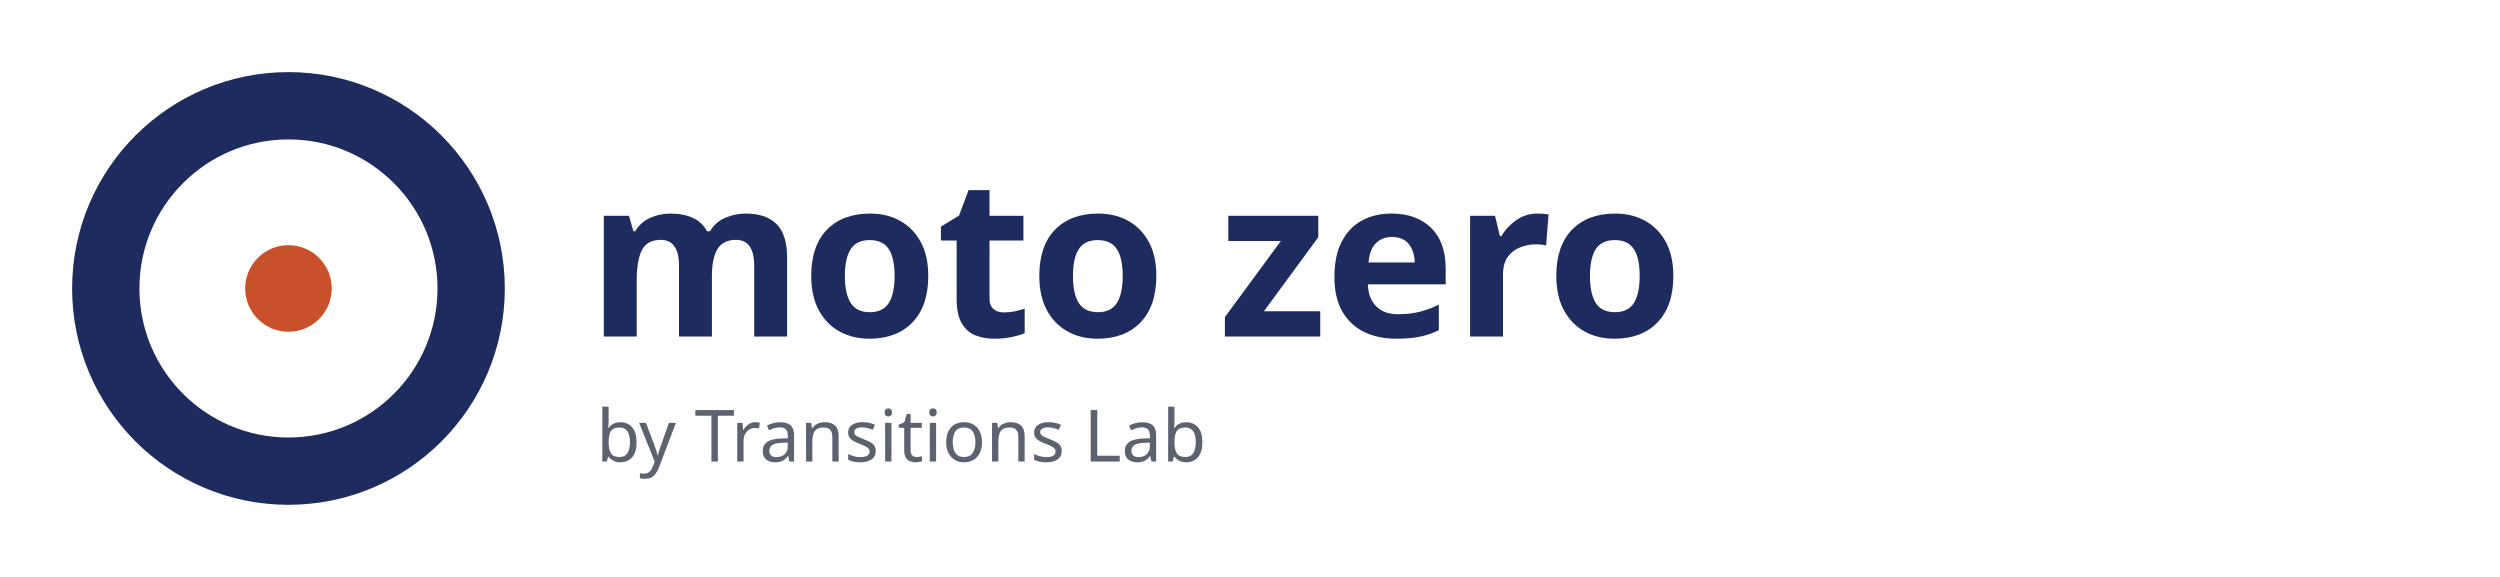
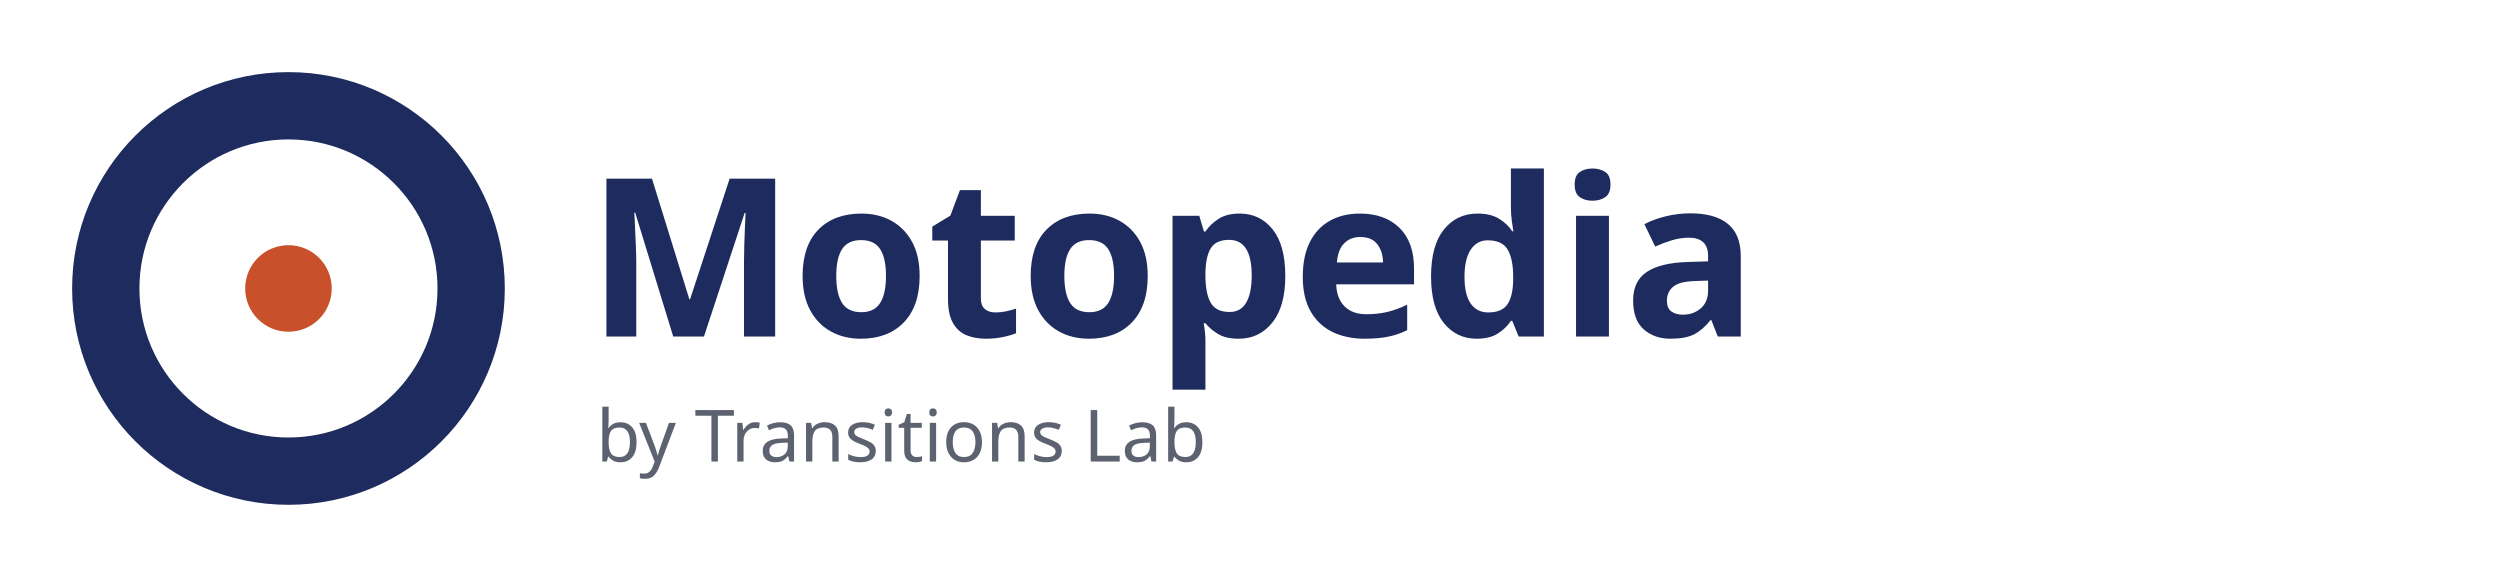
<svg xmlns="http://www.w3.org/2000/svg" viewBox="0 0 520 120">
  <circle cx="60" cy="60" r="38" fill="none" stroke="#1E2B5E" stroke-width="14" />
  <circle cx="60" cy="60" r="9" fill="#C8502A" />
-   <text x="122" y="70" font-family="IBM Plex Sans" font-weight="600" font-size="46" letter-spacing="-0.5" fill="#1E2B5E">moto zero</text>
+   <text x="122" y="70" font-family="IBM Plex Sans" font-weight="600" font-size="46" letter-spacing="-0.5" fill="#1E2B5E">Motopedia</text>
  <text x="124" y="96" font-family="IBM Plex Sans" font-weight="400" font-size="15" fill="#5D6270">by Transitions Lab</text>
</svg>
